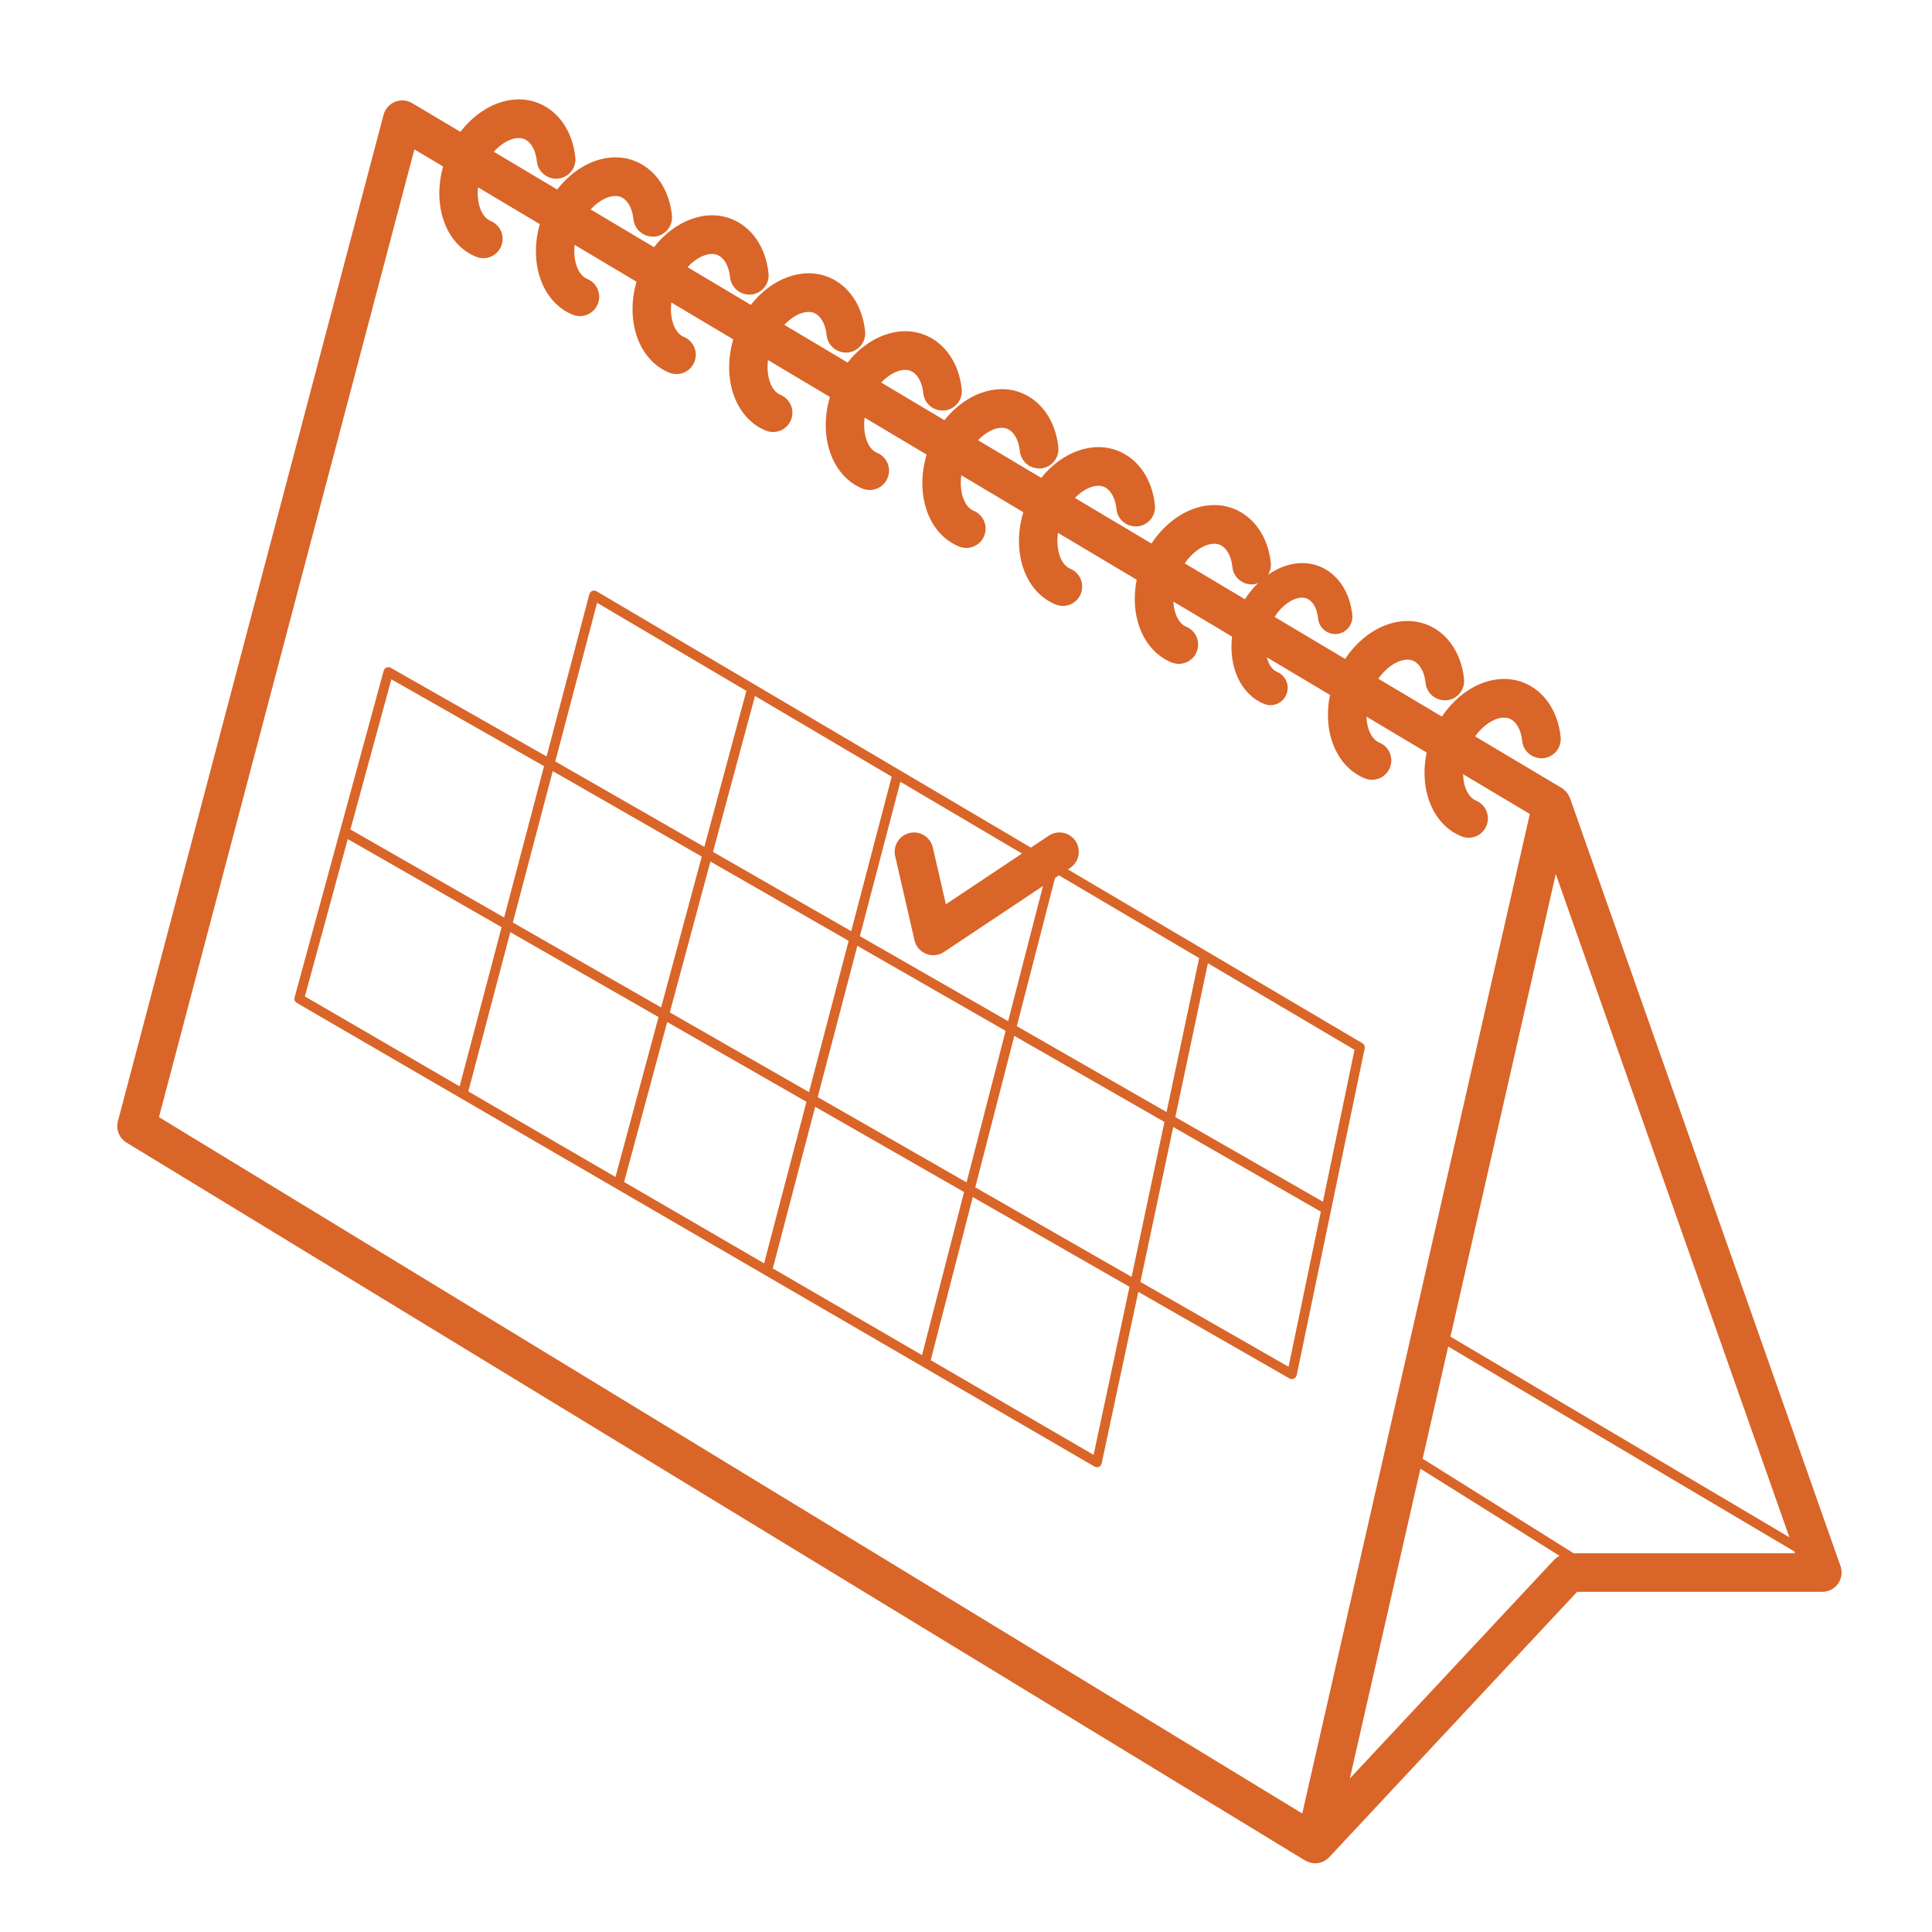
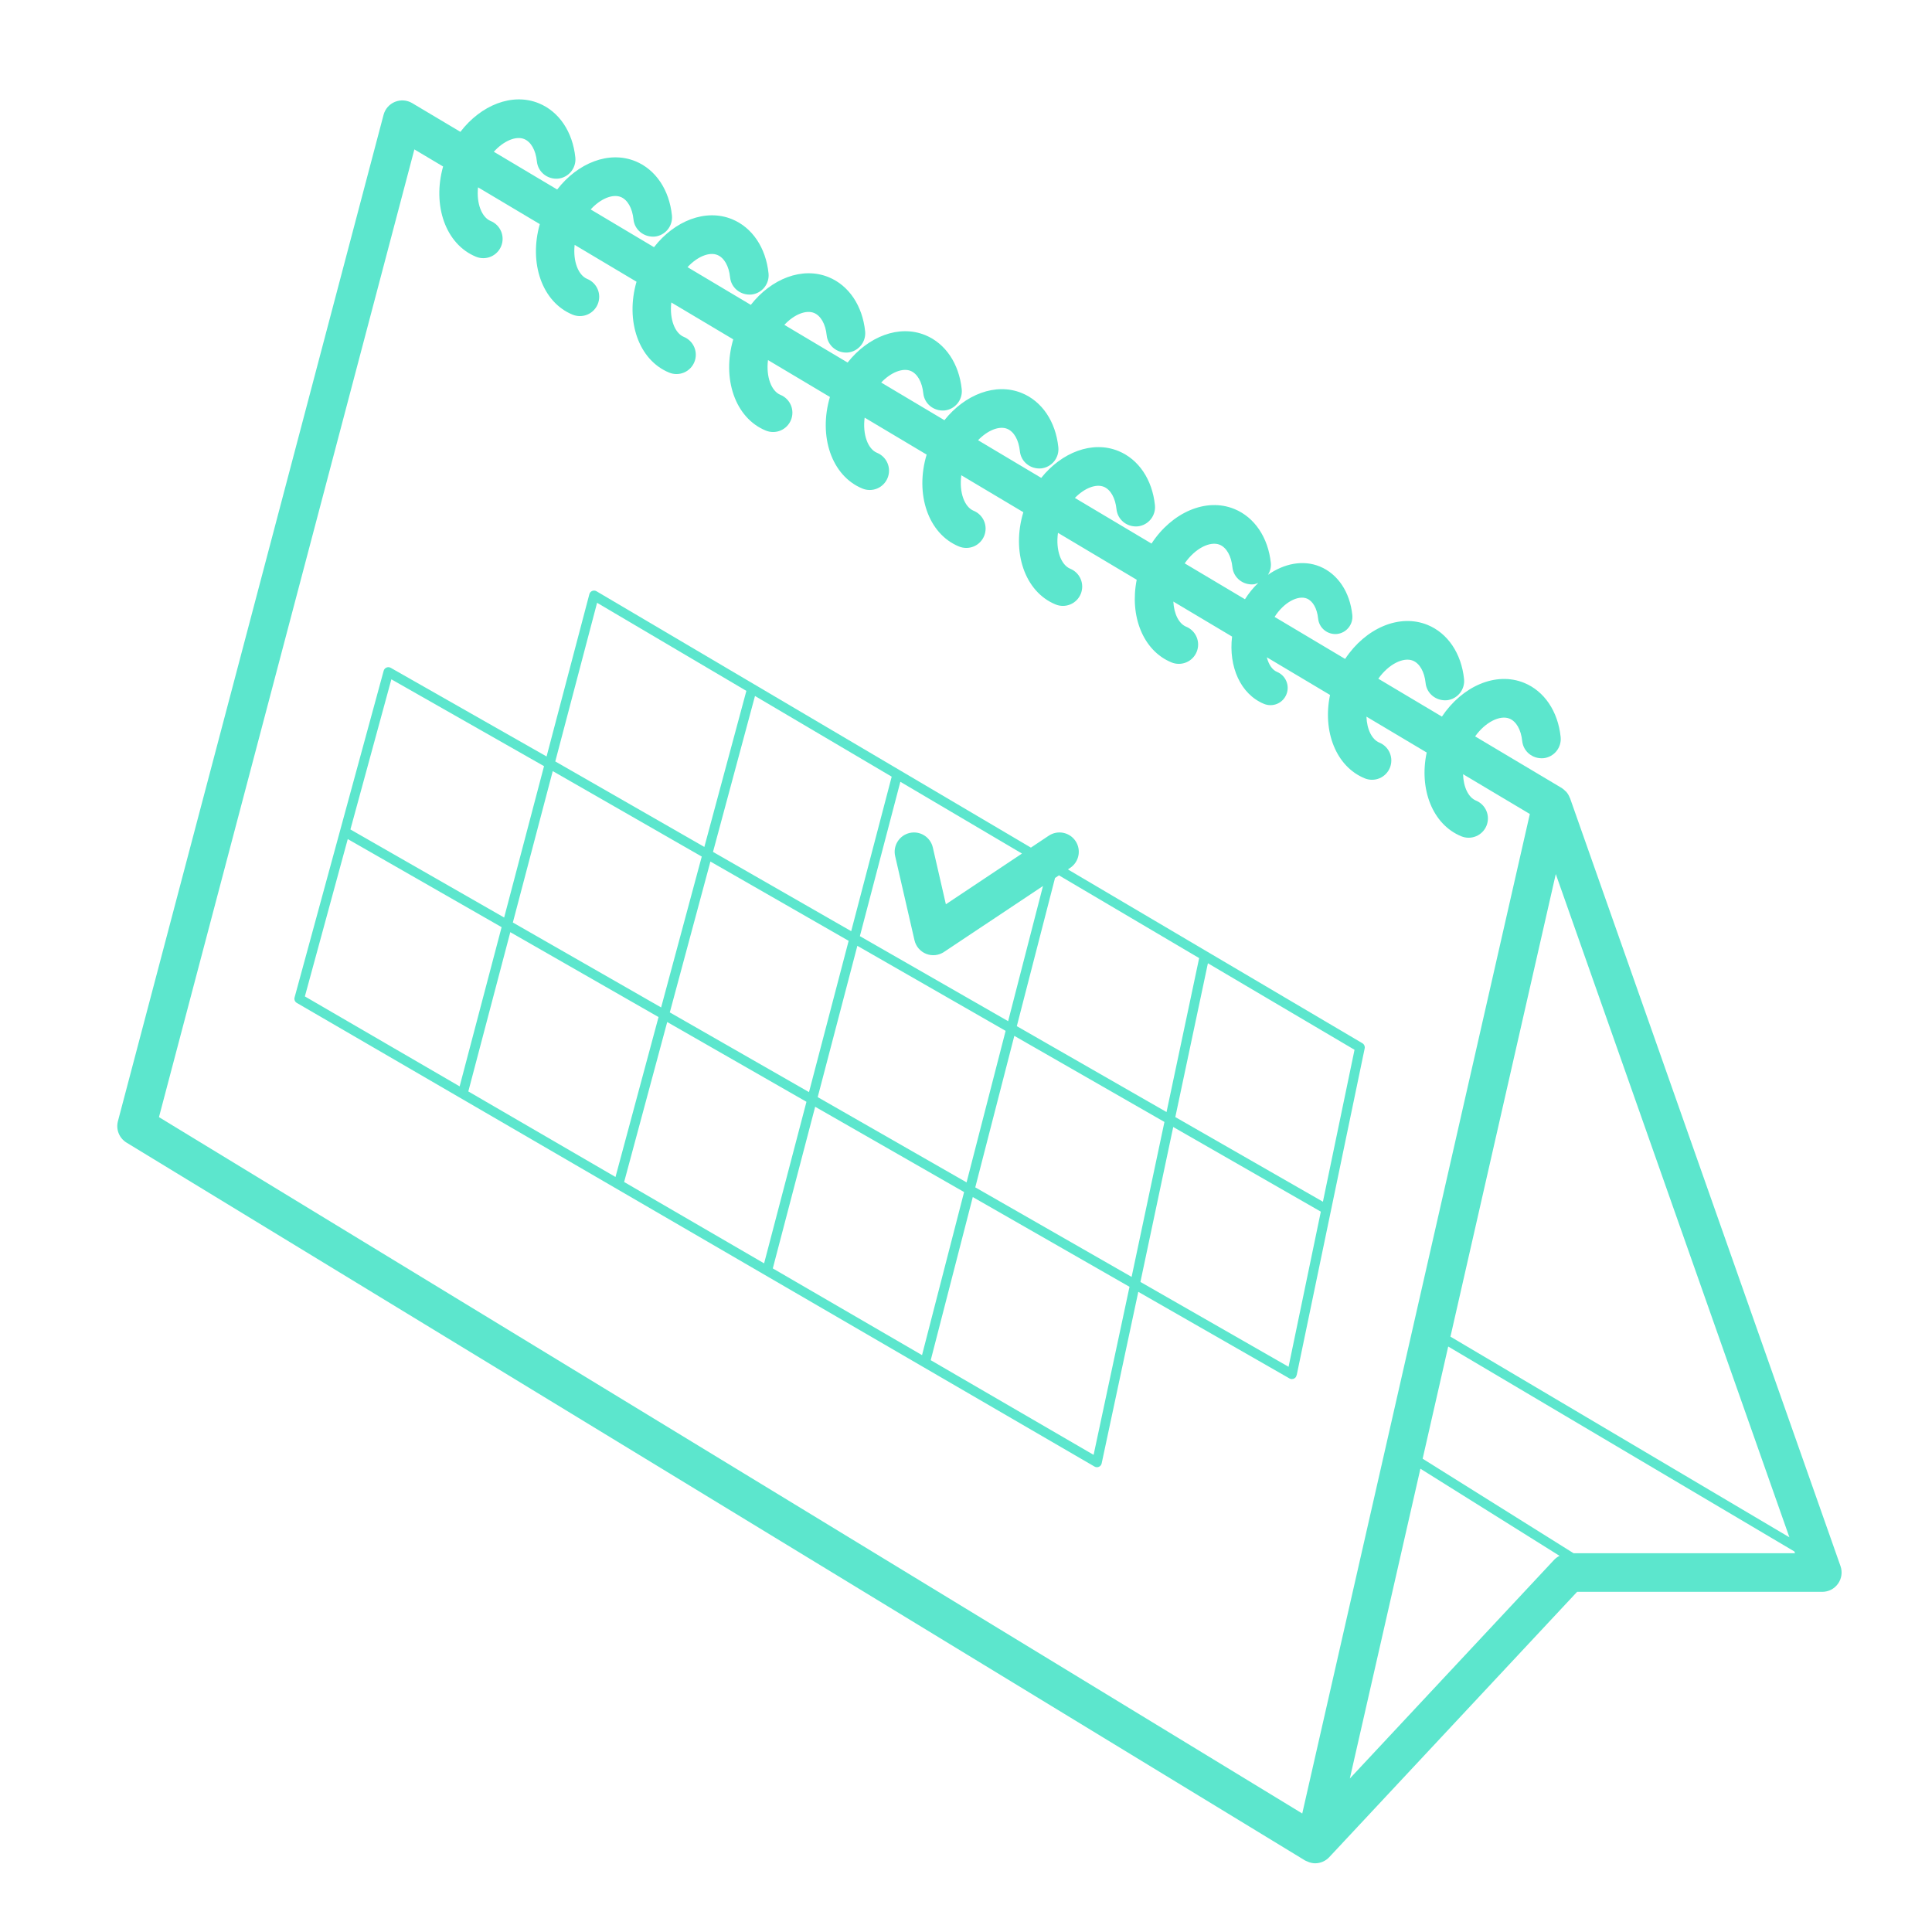
<svg xmlns="http://www.w3.org/2000/svg" height="100" width="100" viewBox="0 0 100 100">
-   <g fill="#d96528">
+   <g fill="#5ce6cd">
    <path d="M55.272 45l.121-.08a1 1 0 0 0-1.11-1.664l-.923.616-22.486-13.269a.25.25 0 0 0-.369.152l-2.214 8.4-8.067-4.589a.243.243 0 0 0-.22-.013.249.249 0 0 0-.145.165l-4.612 16.91c-.03.11.017.225.115.282l41.29 23.999a.252.252 0 0 0 .227.013.248.248 0 0 0 .143-.177l1.896-8.88 7.828 4.484a.242.242 0 0 0 .121.033h.004c.009 0 .017-.006.026-.007.026-.003.052-.003.076-.015.003-.001.002-.005.005-.006a.241.241 0 0 0 .11-.098c.007-.014 0-.03.005-.045.004-.012.02-.015.023-.028l3.52-16.92a.249.249 0 0 0-.118-.265L55.272 45zm-.664.443l.203-.135 7.257 4.283-1.688 7.968-7.75-4.445 1.978-7.67zm-1.71-1.263l-3.94 2.625-.675-2.94a1 1 0 0 0-1.95.447l1 4.352a.998.998 0 0 0 1.53.608l5.122-3.413-1.804 6.997-7.674-4.401 2.095-7.99 6.296 3.715zm-8.522 4.775l7.675 4.402L50.03 61.2l-7.706-4.413 2.052-7.83zm-2.502 7.573l-7.205-4.126 2.102-7.809 7.155 4.104-2.052 7.831zm4.28-16.328l-2.096 7.997-7.153-4.103 2.173-8.07 7.075 4.176zm-15.25-9l7.728 4.56-2.175 8.077-7.716-4.425 2.164-8.211zm-2.294 8.712l7.713 4.424-2.103 7.809-7.675-4.396 2.065-7.837zm-8.354-4.751l7.903 4.495-2.064 7.835-7.958-4.558 2.12-7.772zM15.78 51.575L18 43.43l7.963 4.56-2.172 8.24-8.011-4.656zm8.46 4.917l2.173-8.243 7.673 4.394-2.228 8.277-7.618-4.428zm8.065 4.688l2.23-8.28 7.207 4.129-2.192 8.362-7.245-4.211zM40 65.652l2.193-8.366 7.708 4.415-2.177 8.44L40 65.653zm16.605 9.651l-8.431-4.9 2.177-8.444 8.112 4.646-1.858 8.698zm1.967-9.211l-8.092-4.635 2.021-7.841 7.77 4.456-1.699 8.02zm8.124 4.653l-7.668-4.392 1.698-8.02 7.64 4.382-1.67 8.03zm1.778-8.544l-7.64-4.381 1.687-7.962 7.589 4.479-1.636 7.864z" />
    <path d="M95.264 81.061l-14-39.749c-.003-.01-.011-.016-.015-.025a.993.993 0 0 0-.184-.308c-.013-.014-.03-.023-.044-.036a.984.984 0 0 0-.189-.158l-4.48-2.67c.542-.757 1.3-1.114 1.78-.919.351.144.597.576.657 1.158.057.547.54.935 1.098.891.55-.057.949-.549.892-1.099-.139-1.327-.845-2.374-1.889-2.801-1.464-.599-3.207.176-4.257 1.746l-3.292-1.961c.543-.768 1.31-1.13 1.791-.934.351.144.597.576.657 1.158.057.547.542.934 1.098.891.55-.057.949-.549.892-1.099-.139-1.327-.845-2.374-1.889-2.801-1.469-.6-3.22.18-4.267 1.761l-3.65-2.175c.486-.766 1.22-1.134 1.67-.95.312.128.53.516.583 1.036.05.491.483.842.977.798a.895.895 0 0 0 .792-.983c-.123-1.189-.75-2.126-1.679-2.509-.87-.358-1.852-.155-2.688.431a.98.98 0 0 0 .151-.608c-.139-1.327-.845-2.374-1.889-2.801-1.477-.605-3.243.19-4.288 1.79l-3.966-2.362c.502-.516 1.097-.739 1.496-.577.351.144.597.576.657 1.158.057.548.54.938 1.098.891.55-.057.949-.549.892-1.099-.139-1.327-.845-2.374-1.889-2.801-1.347-.552-2.933.063-3.996 1.39l-3.27-1.949c.505-.525 1.107-.754 1.508-.59.351.144.597.576.657 1.158.056.547.542.937 1.098.891.55-.057.949-.549.892-1.099-.139-1.327-.845-2.374-1.889-2.801-1.352-.553-2.944.069-4.007 1.404L45.61 19.8c.507-.533 1.115-.767 1.522-.603.351.144.597.576.657 1.158.056.547.543.936 1.098.891.55-.057.949-.549.892-1.099-.139-1.327-.845-2.374-1.889-2.801-1.358-.556-2.955.073-4.018 1.419l-3.274-1.95c.51-.545 1.125-.784 1.534-.618.351.144.597.576.657 1.158.056.547.544.935 1.098.891.55-.057.949-.549.892-1.099-.139-1.327-.845-2.374-1.889-2.801-1.363-.557-2.966.078-4.028 1.434l-3.276-1.952c.513-.554 1.134-.8 1.546-.63.351.143.597.575.657 1.157.056.547.544.934 1.098.891.55-.057.949-.549.892-1.099-.139-1.327-.845-2.374-1.889-2.801-1.367-.559-2.977.083-4.039 1.448l-3.278-1.953c.514-.563 1.141-.813 1.56-.644.35.144.596.576.656 1.158.056.547.545.933 1.098.891.55-.057.949-.549.892-1.099-.139-1.327-.845-2.374-1.889-2.801-1.371-.561-2.987.088-4.05 1.463l-3.28-1.954c.518-.573 1.152-.83 1.572-.658.351.144.597.576.657 1.158.056.548.546.939 1.098.891.55-.057.949-.549.892-1.099-.139-1.327-.845-2.374-1.889-2.801-1.376-.563-2.998.093-4.06 1.478l-2.498-1.488a1.003 1.003 0 0 0-1.478.604L6.104 58.032a1 1 0 0 0 .446 1.11l61 37.156c.035.022.074.032.111.048.03.014.057.028.087.038.105.036.213.06.323.06a1.003 1.003 0 0 0 .73-.317l12.83-13.734h12.69a1 1 0 0 0 .943-1.332zm-2.645-1.49L75.075 69.185l5.452-23.945 12.092 34.331zM63.132 28.196c.351.144.597.576.657 1.158.056.548.543.939 1.098.891.088-.009.163-.046.242-.075a4.422 4.422 0 0 0-.69.847L61.32 29.16c.545-.788 1.322-1.163 1.812-.964zm4.272 65.67L8.228 57.822l13.22-50.089 1.487.885c-.566 2.008.123 4.022 1.701 4.67a.998.998 0 0 0 1.304-.546.998.998 0 0 0-.546-1.304c-.453-.187-.74-.893-.651-1.742L27.94 11.6c-.574 2.014.114 4.038 1.696 4.686a.998.998 0 0 0 1.304-.546.998.998 0 0 0-.546-1.303c-.457-.188-.745-.904-.65-1.762l3.202 1.907c-.584 2.02.103 4.054 1.69 4.704a.998.998 0 0 0 1.304-.546.998.998 0 0 0-.546-1.303c-.46-.19-.748-.914-.647-1.781l3.205 1.909c-.593 2.025.093 4.069 1.684 4.721a.998.998 0 0 0 1.304-.546.998.998 0 0 0-.546-1.303c-.463-.19-.751-.925-.643-1.8l3.206 1.91c-.602 2.031.083 4.085 1.68 4.74a.998.998 0 0 0 1.304-.546.998.998 0 0 0-.547-1.304c-.467-.192-.754-.936-.64-1.82l3.209 1.913c-.612 2.036.072 4.1 1.673 4.756a.998.998 0 0 0 1.304-.546.998.998 0 0 0-.546-1.303c-.47-.194-.757-.946-.636-1.838l3.21 1.913c-.62 2.042.063 4.116 1.668 4.774a.998.998 0 0 0 1.304-.546.998.998 0 0 0-.546-1.303c-.473-.195-.76-.957-.633-1.857l4.075 2.428c-.375 1.872.325 3.674 1.8 4.278a.998.998 0 0 0 1.304-.546.998.998 0 0 0-.546-1.303c-.371-.153-.629-.656-.662-1.3l3.04 1.812c-.187 1.548.432 2.98 1.652 3.484a.887.887 0 0 0 1.159-.489.895.895 0 0 0-.485-1.167c-.247-.102-.433-.383-.527-.756l3.271 1.949c-.393 1.886.309 3.707 1.794 4.316a.998.998 0 0 0 1.304-.546.998.998 0 0 0-.546-1.303c-.38-.157-.644-.679-.667-1.344l3.118 1.857c-.402 1.894.3 3.725 1.791 4.336a.998.998 0 0 0 1.304-.546.998.998 0 0 0-.546-1.303c-.384-.158-.648-.69-.666-1.365l3.456 2.06-11.78 51.735zm13.061-13.155L69.867 92.056 73.52 76.02l7.202 4.51a.982.982 0 0 0-.256.182zm.98-.318l-7.809-4.89 1.323-5.807 17.918 10.608.032.09H81.445z" />
  </g>
</svg>
